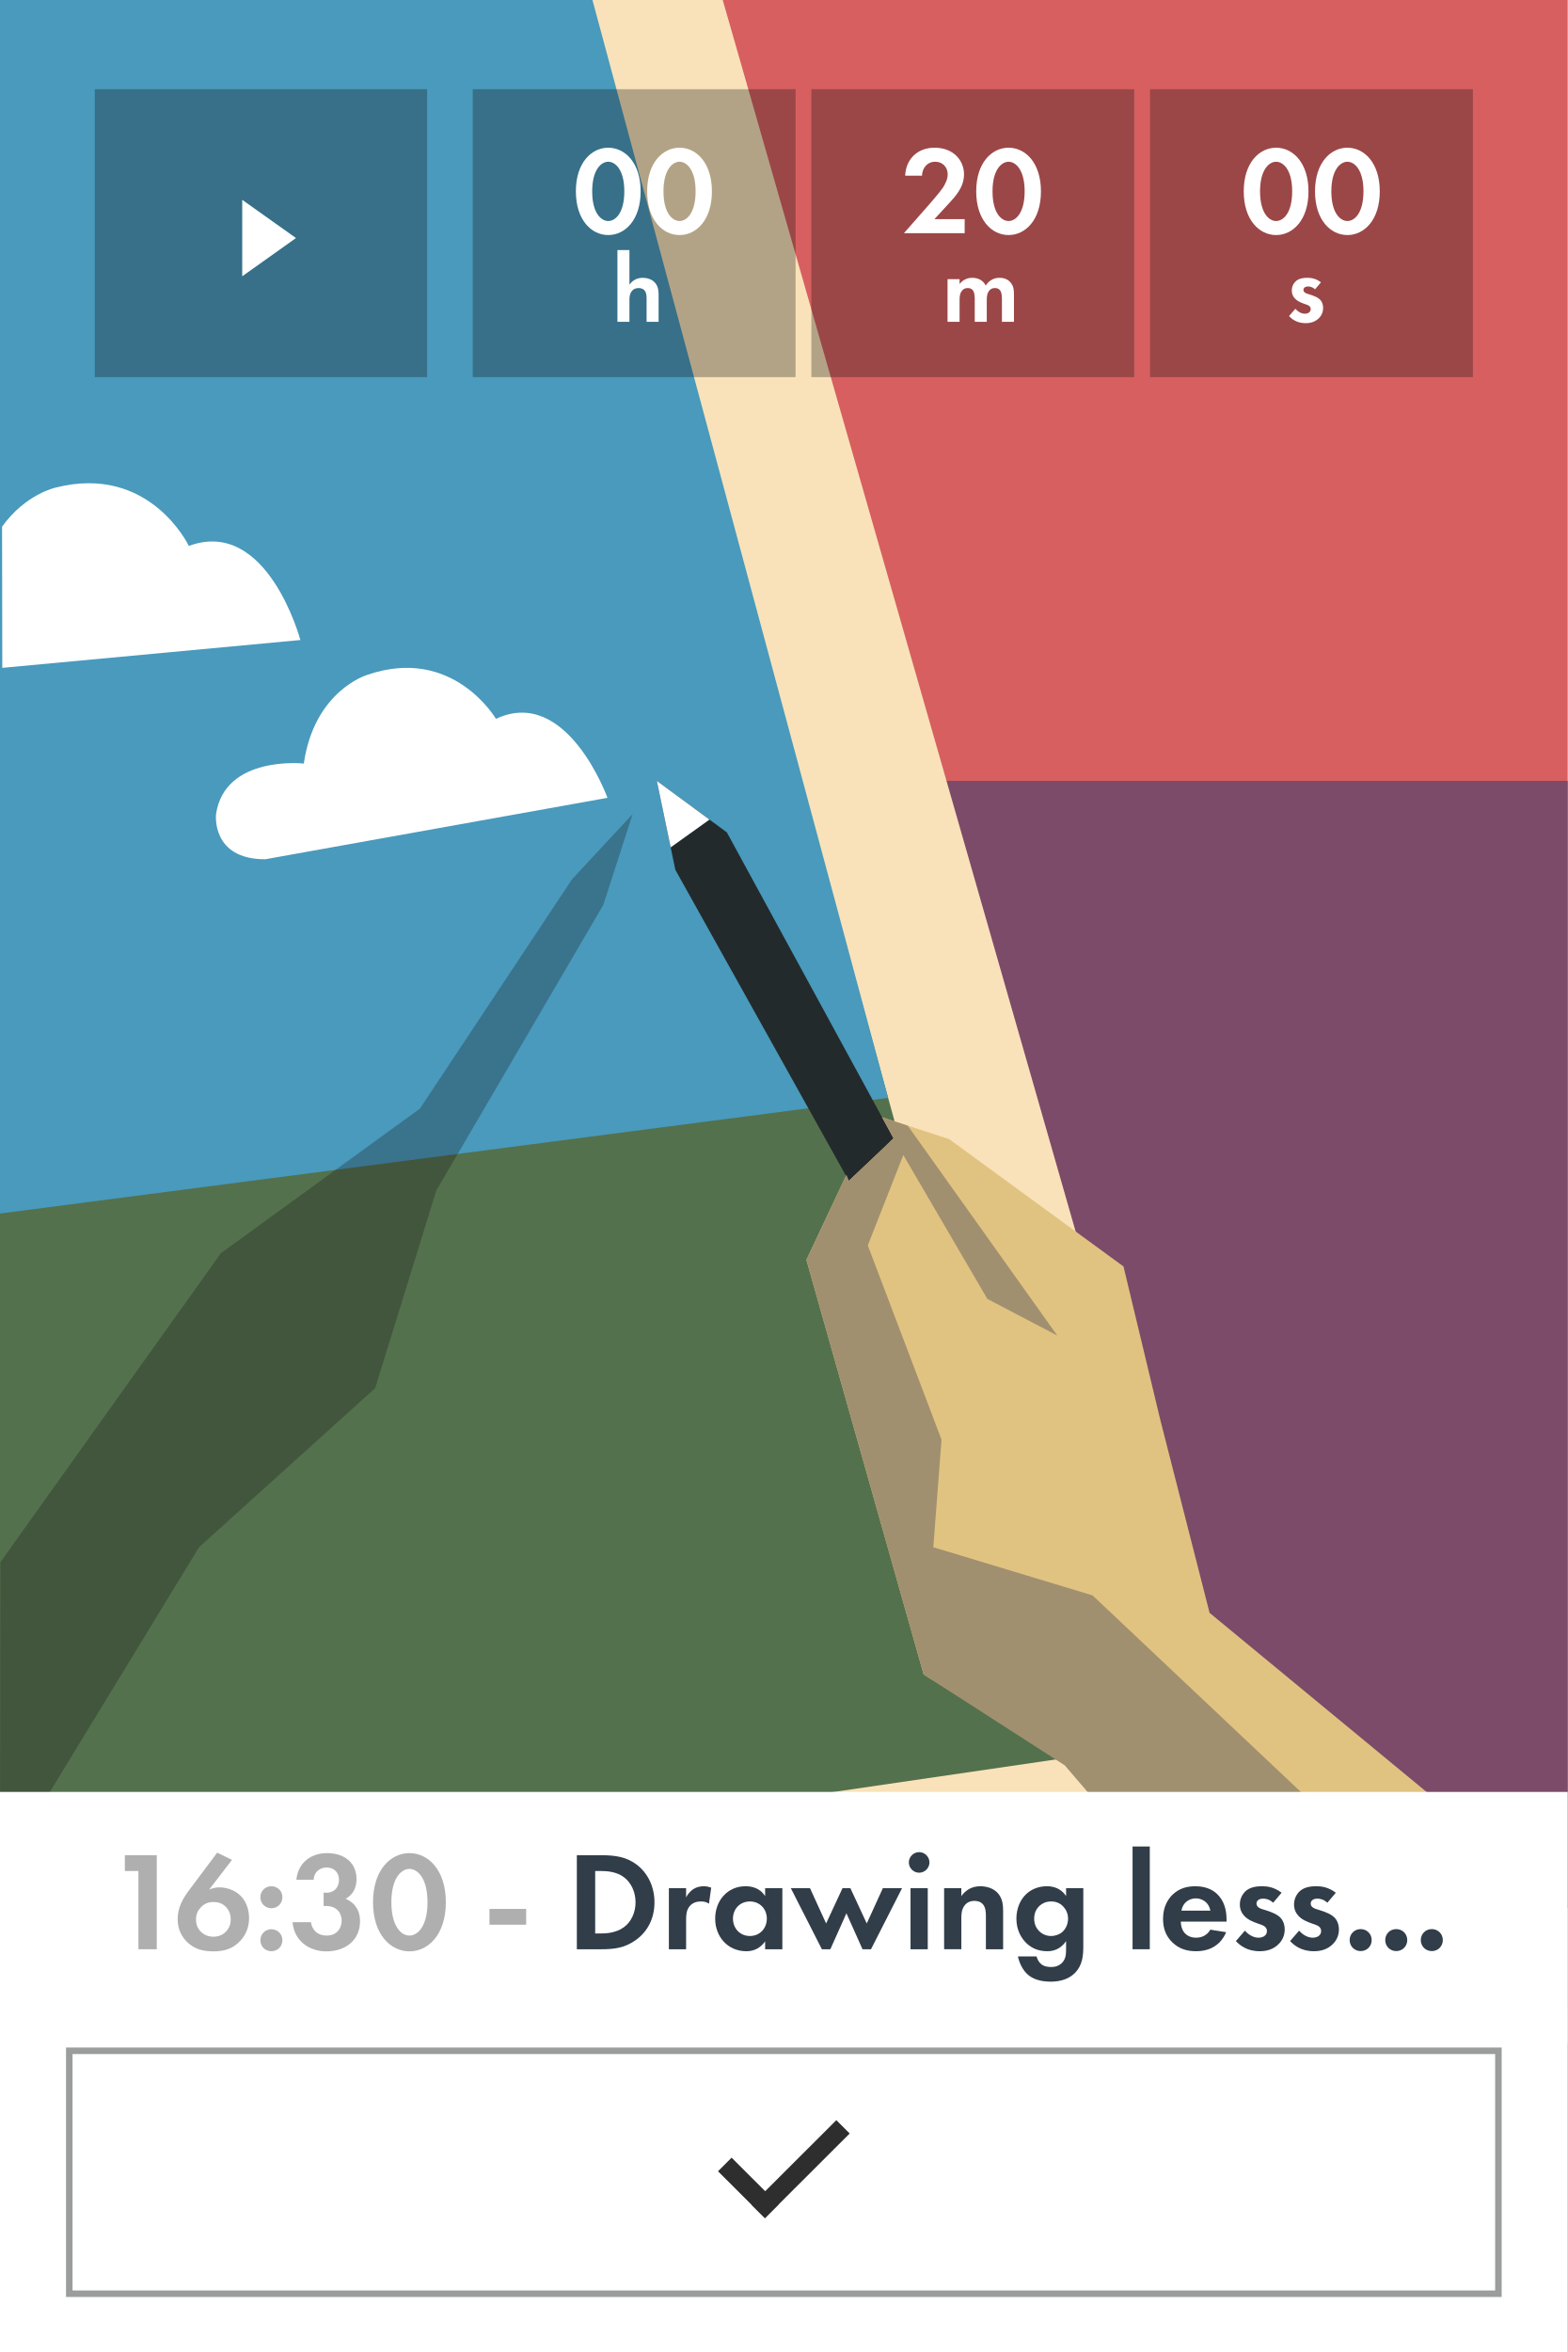
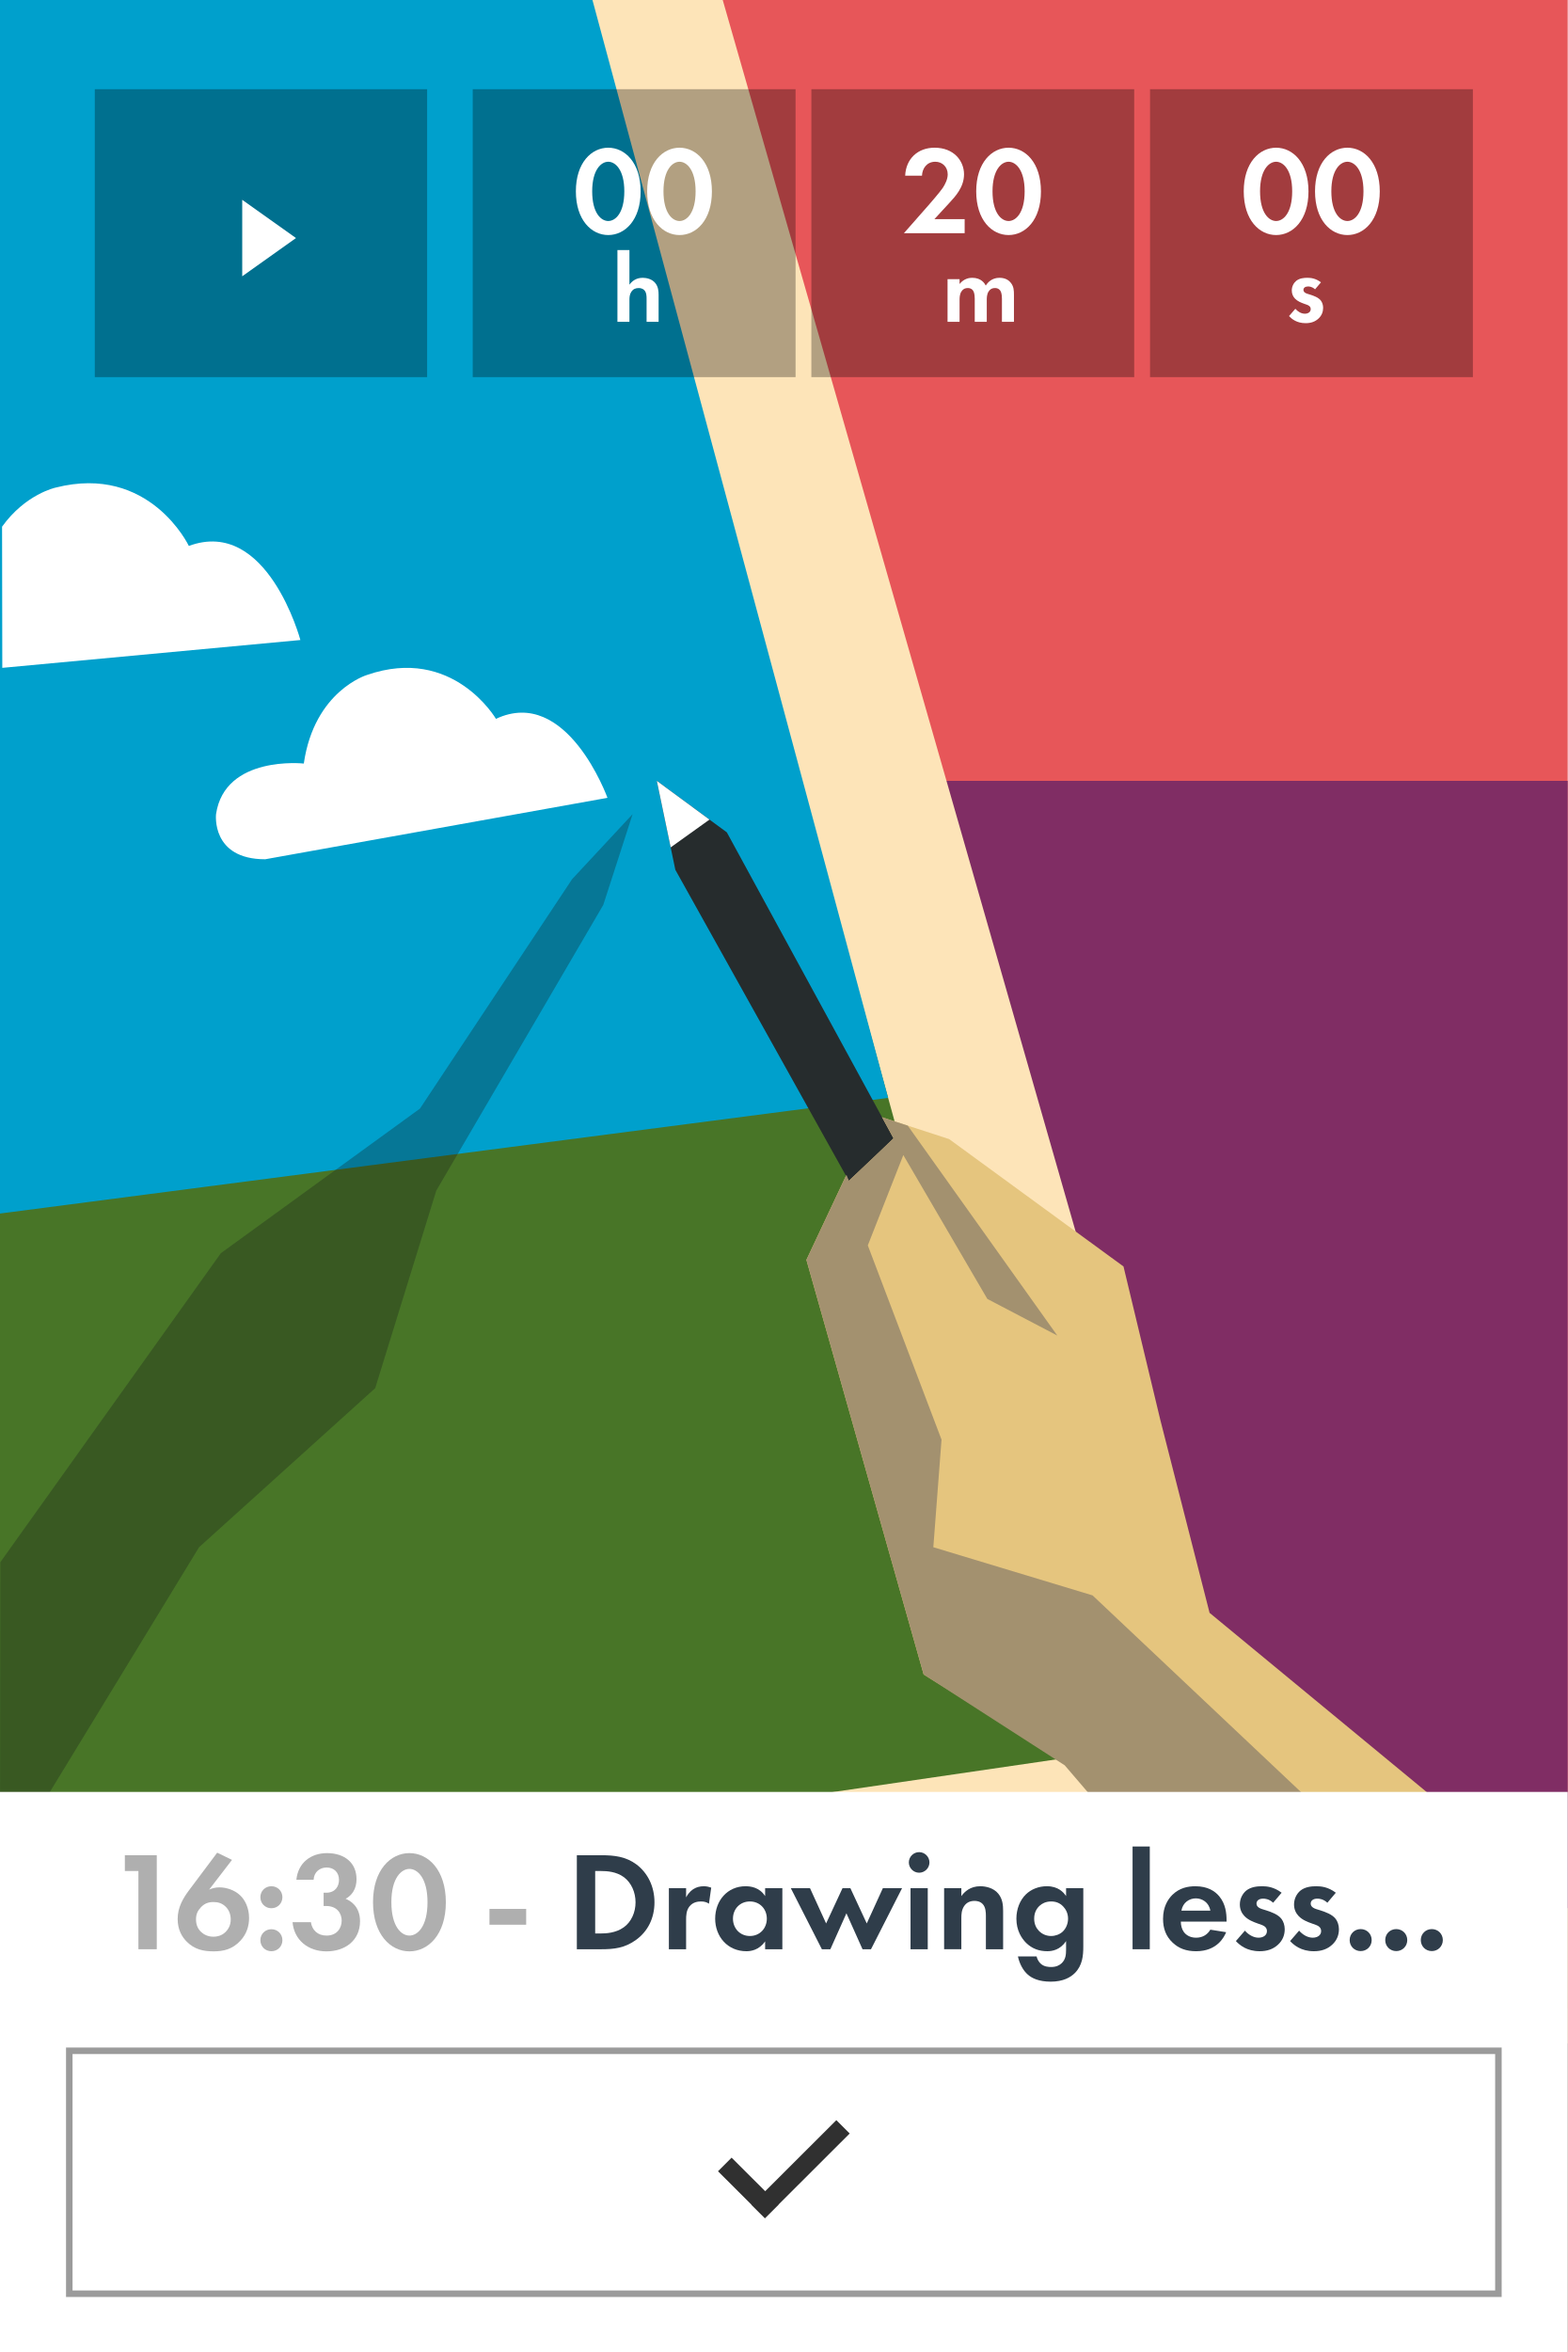
- <svg xmlns="http://www.w3.org/2000/svg" version="1.1" id="Слой_1" x="0px" y="0px" width="240px" height="360px" viewBox="0 0 240 360" enable-background="new 0 0 240 360" xml:space="preserve">
+ <svg xmlns="http://www.w3.org/2000/svg" version="1.1" id="Слой_2" x="0px" y="0px" width="240px" height="360px" viewBox="0 0 240 360" enable-background="new 0 0 240 360" xml:space="preserve">
  <g>
-     <rect fill="#D75F60" width="240" height="307.406" />
-     <rect y="119.52" fill="#7C4B69" width="240" height="240.48" />
-     <polygon fill="#F9E2B9" points="0,0 110.643,0 213.827,360 188.03,360 169.041,292.169 0,326.513 0,307.406  " />
-     <polygon fill="#54714D" points="116.283,96.75 163.831,268.982 0,292.941 0,96.75  " />
-     <polygon fill="#499ABC" points="90.701,0 0,0 0,185.744 135.965,168.042  " />
-     <polygon fill="#E1C381" points="163.504,270.061 141.403,256.296 123.453,192.841 133.9,170.645 145.307,174.351 171.998,193.845    177.64,217.351 185.176,246.863 240,292.106 240,312.817  " />
-     <path fill="#232A2B" d="M129.945,180.738l-26.557-47.608l-2.833-13.61l10.717,7.88l25.524,46.834   C136.797,174.235,135.092,175.921,129.945,180.738z" />
-     <polygon fill="#A1906F" points="167.26,244.19 142.885,236.82 144.14,220.353 132.854,190.621 138.291,176.796 151.152,198.814    161.865,204.422 138.967,172.29 135.042,171.016 136.794,174.23 129.945,180.738 129.588,179.812 123.453,192.841 141.403,256.296    162.999,270.199 240,360 240,320.876 240,312.817  " />
+     <rect y="0" fill="#E75659" width="240" height="307.406" />
+     <rect y="119.52" fill="#802D64" width="240" height="240.48" />
+     <polygon fill="#FDE4B8" points="0,0 110.643,0 213.827,360 188.03,360 169.041,292.169 0,326.513 0,307.406  " />
+     <polygon fill="#487527" points="116.283,96.75 163.831,268.982 0,292.941 0,96.75  " />
+     <polygon fill="#00A0CC" points="90.701,0 0,0 0,185.744 135.965,168.042  " />
+     <polygon fill="#E5C57E" points="163.504,270.061 141.403,256.296 123.453,192.841 133.9,170.645 145.307,174.351 171.998,193.845    177.64,217.351 185.176,246.863 240,292.106 240,312.817  " />
+     <path fill="#262C2D" d="M129.945,180.738l-26.557-47.608l-2.833-13.61l10.717,7.88l25.524,46.834   C136.797,174.235,135.092,175.921,129.945,180.738z" />
+     <polygon fill="#A3916F" points="167.26,244.19 142.885,236.82 144.14,220.353 132.854,190.621 138.291,176.796 151.152,198.814    161.865,204.422 138.967,172.29 135.042,171.016 136.794,174.23 129.945,180.738 129.588,179.812 123.453,192.841 141.403,256.296    162.999,270.199 240,360 240,320.876 240,312.817  " />
    <polygon fill="#FFFFFF" points="102.675,129.701 108.615,125.449 100.555,119.52  " />
    <path fill="#FFFFFF" d="M40.6,131.519l52.398-9.402c0,0-6.197-17.194-17.073-12.089c0,0-6.573-11.284-19.742-6.717   c0,0-8.06,2.403-9.673,13.558c0,0-12.091-1.316-13.435,7.741C33.076,124.61,32.269,131.519,40.6,131.519z" />
    <path fill="#FFFFFF" d="M0.351,102.222l45.634-4.259c0,0-5.044-18.853-17.075-14.402c0,0-5.977-12.599-20.4-8.926   c0,0-4.615,0.983-8.194,5.979L0.351,102.222z" />
-     <polygon opacity="0.3" fill="#17181A" points="96.848,124.61 87.59,134.561 64.289,169.685 33.812,191.815 0.05,239.116 0,286.796    30.473,236.82 57.44,212.471 66.792,182.234 92.359,138.503  " />
+     <polygon opacity="0.3" fill="#131618" points="96.848,124.61 87.59,134.561 64.289,169.685 33.812,191.815 0.05,239.116 0,286.796    30.473,236.82 57.44,212.471 66.792,182.234 92.359,138.503  " />
  </g>
  <g>
    <rect y="274.274" fill="#FFFFFF" width="240" height="85.726" />
    <g>
-       <path fill="#9B9C9C" d="M229.892,351.578H10.108v-38.179h219.785V351.578z M11.105,350.582h217.79v-36.187H11.105V350.582z" />
+       <path fill="#9B9B9B" d="M229.892,351.578H10.108v-38.179h219.785V351.578z M11.105,350.582h217.79v-36.187H11.105V350.582z" />
    </g>
-     <polygon fill="#2F2E2E" points="130.081,326.555 128.038,324.513 117.145,335.389 112.001,330.253 109.919,332.334 115.062,337.47    115.043,337.487 117.088,339.529 117.106,339.51 117.123,339.528 119.206,337.447 119.189,337.43  " />
+     <polygon fill="#303030" points="130.081,326.555 128.038,324.513 117.145,335.389 112.001,330.253 109.919,332.334 115.062,337.47    115.043,337.487 117.088,339.529 117.106,339.51 117.123,339.528 119.206,337.447 119.189,337.43  " />
  </g>
  <g>
    <g>
-       <rect x="14.514" y="13.653" opacity="0.3" fill="#0D0F0F" width="50.873" height="44.072" />
-       <rect x="72.369" y="13.653" opacity="0.3" fill="#0D0F0F" width="49.425" height="44.072" />
-       <rect x="124.214" y="13.653" opacity="0.3" fill="#0D0F0F" width="49.425" height="44.072" />
-       <rect x="176.061" y="13.653" opacity="0.3" fill="#0D0F0F" width="49.425" height="44.072" />
+       <rect x="14.514" y="13.653" opacity="0.3" width="50.873" height="44.072" />
+       <rect x="72.369" y="13.653" opacity="0.3" width="49.425" height="44.072" />
+       <rect x="124.214" y="13.653" opacity="0.3" width="49.425" height="44.072" />
+       <rect x="176.061" y="13.653" opacity="0.3" width="49.425" height="44.072" />
    </g>
    <polygon fill="#FFFFFF" points="37.082,30.585 37.082,36.436 37.082,42.287 45.312,36.436  " />
    <g>
      <path fill="#FFFFFF" d="M88.162,29.283c0-4.391,2.402-6.674,4.956-6.674c2.554,0,4.956,2.283,4.956,6.693    c0,4.392-2.402,6.675-4.956,6.675C90.564,35.977,88.162,33.695,88.162,29.283z M90.659,29.283c0,3.337,1.364,4.546,2.459,4.546    c1.095,0,2.459-1.209,2.459-4.546c0-3.318-1.383-4.526-2.459-4.526C92.042,24.757,90.659,25.965,90.659,29.283z" />
      <path fill="#FFFFFF" d="M99.076,29.283c0-4.391,2.401-6.674,4.956-6.674c2.554,0,4.955,2.283,4.955,6.693    c0,4.392-2.401,6.675-4.955,6.675C101.477,35.977,99.076,33.695,99.076,29.283z M101.573,29.283c0,3.337,1.364,4.546,2.459,4.546    c1.095,0,2.459-1.209,2.459-4.546c0-3.318-1.383-4.526-2.459-4.526C102.957,24.757,101.573,25.965,101.573,29.283z" />
    </g>
    <g>
      <path fill="#FFFFFF" d="M94.523,38.274h1.839v5.301c0.348-0.482,0.966-1.054,2.022-1.054c0.573,0,1.417,0.166,1.931,0.799    c0.452,0.557,0.512,1.205,0.512,1.837v4.097h-1.84v-3.555c0-0.362-0.015-0.934-0.347-1.28c-0.287-0.301-0.679-0.331-0.86-0.331    c-0.483,0-0.859,0.165-1.131,0.572c-0.272,0.422-0.287,0.888-0.287,1.265v3.329h-1.839V38.274z" />
    </g>
    <g>
      <path fill="#FFFFFF" d="M145.062,42.732h1.841v0.737c0.694-0.872,1.553-0.948,1.945-0.948c1.373,0,1.901,0.858,2.066,1.19    c0.318-0.512,0.966-1.19,2.097-1.19c1.01,0,1.509,0.467,1.764,0.799c0.423,0.557,0.453,1.114,0.453,1.837v4.097h-1.84v-3.555    c0-0.768-0.166-1.114-0.302-1.28c-0.242-0.301-0.573-0.331-0.754-0.331c-0.498,0-0.814,0.226-1.011,0.572    c-0.241,0.392-0.255,0.919-0.255,1.265v3.329h-1.841v-3.555c0-0.768-0.166-1.114-0.302-1.28c-0.241-0.301-0.573-0.331-0.754-0.331    c-0.497,0-0.814,0.226-1.01,0.572c-0.242,0.392-0.256,0.919-0.256,1.265v3.329h-1.841V42.732z" />
    </g>
    <g>
      <path fill="#FFFFFF" d="M201.325,44.283c-0.437-0.407-0.875-0.437-1.071-0.437c-0.438,0-0.709,0.212-0.709,0.527    c0,0.166,0.075,0.422,0.588,0.588l0.436,0.135c0.513,0.165,1.283,0.422,1.66,0.934c0.197,0.271,0.331,0.662,0.331,1.084    c0,0.588-0.195,1.175-0.723,1.657c-0.528,0.482-1.162,0.693-1.962,0.693c-1.357,0-2.127-0.648-2.534-1.085l0.965-1.115    c0.362,0.422,0.905,0.753,1.448,0.753c0.513,0,0.906-0.256,0.906-0.708c0-0.407-0.332-0.572-0.574-0.663l-0.422-0.15    c-0.468-0.165-1.011-0.377-1.403-0.783c-0.302-0.316-0.499-0.723-0.499-1.25c0-0.633,0.302-1.16,0.68-1.476    c0.512-0.407,1.176-0.467,1.704-0.467c0.482,0,1.252,0.06,2.082,0.693L201.325,44.283z" />
    </g>
    <g>
      <path fill="#FFFFFF" d="M190.406,29.283c0-4.391,2.402-6.674,4.956-6.674c2.554,0,4.956,2.283,4.956,6.693    c0,4.392-2.402,6.675-4.956,6.675C192.808,35.977,190.406,33.695,190.406,29.283z M192.904,29.283    c0,3.337,1.364,4.546,2.459,4.546c1.095,0,2.459-1.209,2.459-4.546c0-3.318-1.383-4.526-2.459-4.526    C194.287,24.757,192.904,25.965,192.904,29.283z" />
      <path fill="#FFFFFF" d="M201.32,29.283c0-4.391,2.401-6.674,4.956-6.674c2.554,0,4.955,2.283,4.955,6.693    c0,4.392-2.401,6.675-4.955,6.675C203.722,35.977,201.32,33.695,201.32,29.283z M203.818,29.283c0,3.337,1.364,4.546,2.459,4.546    c1.095,0,2.459-1.209,2.459-4.546c0-3.318-1.383-4.526-2.459-4.526C205.201,24.757,203.818,25.965,203.818,29.283z" />
    </g>
    <g>
      <path fill="#FFFFFF" d="M142.148,31.412c0.23-0.268,1.728-1.975,2.19-2.666c0.345-0.518,0.749-1.304,0.749-2.052    c0-1.151-0.826-1.937-1.902-1.937c-1.305,0-1.997,1.035-2.036,2.128h-2.574c0.115-2.608,1.96-4.277,4.495-4.277    c2.977,0,4.514,2.033,4.514,4.066c0,1.975-1.325,3.395-2.324,4.469l-2.209,2.398h4.63v2.148h-9.297L142.148,31.412z" />
      <path fill="#FFFFFF" d="M149.45,29.283c0-4.391,2.401-6.674,4.956-6.674c2.554,0,4.955,2.283,4.955,6.693    c0,4.392-2.401,6.675-4.955,6.675C151.851,35.977,149.45,33.695,149.45,29.283z M151.947,29.283c0,3.337,1.364,4.546,2.459,4.546    c1.095,0,2.459-1.209,2.459-4.546c0-3.318-1.383-4.526-2.459-4.526C153.331,24.757,151.947,25.965,151.947,29.283z" />
    </g>
  </g>
  <g>
    <path fill="#AFAFAF" d="M21.189,286.38h-2.074v-2.417H24v14.391h-2.81V286.38z" />
    <path fill="#AFAFAF" d="M35.517,284.676l-3.5,4.551c0.433-0.193,0.951-0.345,1.578-0.345c1.058,0,2.333,0.411,3.175,1.229   c0.758,0.712,1.361,1.942,1.361,3.452c0,1.209-0.345,2.417-1.317,3.473c-1.231,1.338-2.636,1.64-4.106,1.64   c-1.533,0-2.917-0.28-4.104-1.467c-0.777-0.777-1.405-1.877-1.405-3.495c0-1.747,0.799-3.15,1.815-4.488l4.235-5.652   L35.517,284.676z M34.544,295.701c0.347-0.345,0.778-0.95,0.778-1.899c0-0.863-0.303-1.51-0.8-1.984   c-0.54-0.518-1.146-0.691-1.858-0.691c-0.843,0-1.405,0.281-1.881,0.777c-0.517,0.54-0.776,1.079-0.776,1.877   c0,0.799,0.259,1.445,0.799,1.942c0.367,0.345,0.995,0.712,1.859,0.712C33.573,296.434,34.177,296.067,34.544,295.701z" />
    <path fill="#AFAFAF" d="M41.548,288.71c0.95,0,1.685,0.733,1.685,1.682c0,0.95-0.735,1.684-1.685,1.684   c-0.951,0-1.686-0.733-1.686-1.684C39.861,289.443,40.597,288.71,41.548,288.71z M41.548,295.29c0.95,0,1.685,0.733,1.685,1.683   c0,0.949-0.735,1.683-1.685,1.683c-0.951,0-1.686-0.734-1.686-1.683C39.861,296.024,40.597,295.29,41.548,295.29z" />
    <path fill="#AFAFAF" d="M45.373,287.719c0.258-2.612,2.224-4.078,4.687-4.078c2.766,0,4.518,1.553,4.518,3.969   c0,0.756-0.152,2.18-1.665,3.021c0.584,0.237,2.204,1.057,2.204,3.431c0,2.956-2.291,4.617-5.142,4.617   c-2.766,0-4.949-1.704-5.186-4.465h2.808c0.174,1.187,1.016,2.049,2.4,2.049c1.619,0,2.311-1.187,2.311-2.287   c0-1.057-0.648-2.244-2.398-2.244h-0.366v-2.028h0.388c1.384,0,1.967-0.971,1.967-1.963c0-1.143-0.757-1.898-1.9-1.898   c-0.995,0-1.925,0.647-1.989,1.877H45.373z" />
    <path fill="#AFAFAF" d="M57.106,291.149c0-4.942,2.701-7.509,5.575-7.509c2.874,0,5.574,2.567,5.574,7.53   c0,4.94-2.7,7.507-5.574,7.507C59.808,298.677,57.106,296.11,57.106,291.149z M59.916,291.149c0,3.753,1.534,5.112,2.766,5.112   c1.231,0,2.766-1.359,2.766-5.112c0-3.734-1.558-5.092-2.766-5.092C61.47,286.057,59.916,287.415,59.916,291.149z" />
    <path fill="#AFAFAF" d="M74.933,292.183h5.619v2.417h-5.619V292.183z" />
-     <path fill="#313D49" d="M92.07,283.963c2.009,0,3.759,0.216,5.359,1.404c1.75,1.316,2.766,3.408,2.766,5.804   c0,2.394-0.996,4.465-2.897,5.803c-1.684,1.187-3.262,1.381-5.271,1.381H88.31v-14.391H92.07z M91.119,295.938h0.864   c0.712,0,2.269-0.043,3.521-0.95c1.146-0.819,1.793-2.287,1.793-3.818c0-1.511-0.627-2.978-1.772-3.841   c-1.167-0.863-2.592-0.949-3.543-0.949h-0.864V295.938z" />
-     <path fill="#313D49" d="M102.399,289.012h2.637v1.403c0.41-0.798,0.97-1.187,1.166-1.295c0.41-0.259,0.929-0.41,1.557-0.41   c0.453,0,0.82,0.108,1.122,0.216l-0.345,2.459c-0.346-0.236-0.692-0.345-1.231-0.345c-0.497,0-1.232,0.109-1.752,0.756   c-0.496,0.625-0.516,1.423-0.516,2.071v4.488h-2.637V289.012z" />
-     <path fill="#313D49" d="M117.135,289.012h2.637v9.342h-2.637v-1.208c-0.95,1.359-2.202,1.51-2.873,1.51   c-2.874,0-4.775-2.244-4.775-4.984c0-2.761,1.879-4.962,4.646-4.962c0.714,0,2.118,0.13,3.002,1.51V289.012z M112.211,293.672   c0,1.489,1.079,2.654,2.592,2.654c1.511,0,2.592-1.165,2.592-2.654c0-1.489-1.081-2.632-2.592-2.632   C113.29,291.04,112.211,292.183,112.211,293.672z" />
-     <path fill="#313D49" d="M127.12,298.354h-1.297l-4.753-9.342h2.937l2.464,5.394l2.508-5.394h1.209l2.506,5.394l2.463-5.394h2.939   l-4.754,9.342h-1.296l-2.465-5.502L127.12,298.354z" />
-     <path fill="#313D49" d="M140.713,283.49c0.864,0,1.577,0.711,1.577,1.575c0,0.863-0.713,1.575-1.577,1.575   c-0.864,0-1.577-0.711-1.577-1.575C139.136,284.201,139.849,283.49,140.713,283.49z M142.031,289.012v9.342h-2.636v-9.342H142.031z   " />
-     <path fill="#313D49" d="M144.537,289.012h2.637v1.208c0.497-0.691,1.382-1.51,2.894-1.51c0.821,0,2.032,0.237,2.767,1.143   c0.648,0.799,0.734,1.726,0.734,2.632v5.869h-2.637v-5.092c0-0.518-0.021-1.338-0.497-1.834c-0.41-0.431-0.971-0.475-1.23-0.475   c-0.692,0-1.232,0.237-1.621,0.82c-0.389,0.604-0.41,1.273-0.41,1.812v4.768h-2.637V289.012z" />
-     <path fill="#313D49" d="M163.207,289.012h2.637v8.91c0,1.424-0.131,2.913-1.297,4.077c-0.65,0.648-1.772,1.316-3.696,1.316   c-1.815,0-2.894-0.539-3.499-1.079c-0.735-0.626-1.298-1.725-1.514-2.783h2.852c0.109,0.432,0.346,0.863,0.649,1.122   c0.518,0.474,1.232,0.496,1.6,0.496c0.756,0,1.253-0.259,1.598-0.583c0.606-0.582,0.67-1.315,0.67-2.071v-1.316   c-0.907,1.381-2.161,1.554-2.874,1.554c-1.254,0-2.334-0.389-3.241-1.273c-0.691-0.691-1.491-1.899-1.491-3.712   c0-1.467,0.541-2.827,1.449-3.711c0.82-0.798,1.966-1.251,3.218-1.251c1.751,0,2.573,0.949,2.939,1.51V289.012z M159.168,291.687   c-0.433,0.389-0.844,1.014-0.844,1.985c0,0.82,0.304,1.424,0.692,1.834c0.563,0.604,1.275,0.82,1.901,0.82   c0.649,0,1.297-0.237,1.751-0.648c0.54-0.496,0.843-1.251,0.843-2.007c0-0.884-0.389-1.489-0.756-1.876   c-0.519-0.54-1.124-0.756-1.837-0.756C160.076,291.04,159.491,291.385,159.168,291.687z" />
-     <path fill="#313D49" d="M176.023,282.626v15.728h-2.636v-15.728H176.023z" />
-     <path fill="#313D49" d="M187.712,295.744c-0.281,0.69-1.338,2.913-4.601,2.913c-1.514,0-2.658-0.432-3.588-1.316   c-1.037-0.971-1.47-2.179-1.47-3.646c0-1.855,0.758-2.998,1.427-3.667c1.101-1.08,2.398-1.316,3.521-1.316   c1.901,0,3.003,0.755,3.653,1.532c0.994,1.186,1.122,2.653,1.122,3.668v0.215h-7.001c0,0.561,0.152,1.165,0.454,1.575   c0.281,0.389,0.864,0.885,1.881,0.885c0.994,0,1.75-0.475,2.182-1.23L187.712,295.744z M185.293,292.443   c-0.216-1.272-1.254-1.877-2.226-1.877c-0.973,0-1.987,0.625-2.203,1.877H185.293z" />
-     <path fill="#313D49" d="M194.909,291.234c-0.625-0.582-1.253-0.626-1.533-0.626c-0.627,0-1.017,0.302-1.017,0.756   c0,0.237,0.109,0.604,0.844,0.841l0.627,0.194c0.734,0.237,1.836,0.604,2.376,1.338c0.281,0.388,0.475,0.949,0.475,1.553   c0,0.841-0.282,1.683-1.037,2.373c-0.757,0.691-1.664,0.993-2.809,0.993c-1.944,0-3.047-0.928-3.631-1.554l1.383-1.596   c0.519,0.604,1.297,1.079,2.075,1.079c0.735,0,1.296-0.367,1.296-1.014c0-0.583-0.474-0.82-0.821-0.949l-0.604-0.215   c-0.671-0.238-1.449-0.54-2.01-1.122c-0.433-0.453-0.713-1.036-0.713-1.791c0-0.906,0.432-1.662,0.972-2.114   c0.734-0.583,1.685-0.669,2.441-0.669c0.692,0,1.794,0.086,2.982,0.992L194.909,291.234z" />
-     <path fill="#313D49" d="M203.208,291.234c-0.627-0.582-1.255-0.626-1.535-0.626c-0.627,0-1.015,0.302-1.015,0.756   c0,0.237,0.107,0.604,0.842,0.841l0.627,0.194c0.734,0.237,1.837,0.604,2.377,1.338c0.281,0.388,0.475,0.949,0.475,1.553   c0,0.841-0.281,1.683-1.037,2.373c-0.756,0.691-1.664,0.993-2.809,0.993c-1.945,0-3.047-0.928-3.631-1.554l1.382-1.596   c0.519,0.604,1.296,1.079,2.075,1.079c0.734,0,1.297-0.367,1.297-1.014c0-0.583-0.475-0.82-0.82-0.949l-0.606-0.215   c-0.67-0.238-1.448-0.54-2.01-1.122c-0.433-0.453-0.713-1.036-0.713-1.791c0-0.906,0.433-1.662,0.973-2.114   c0.734-0.583,1.684-0.669,2.441-0.669c0.692,0,1.792,0.086,2.982,0.992L203.208,291.234z" />
-     <path fill="#313D49" d="M208.308,295.269c0.951,0,1.684,0.733,1.684,1.683c0,0.949-0.734,1.683-1.684,1.683   c-0.951,0-1.685-0.733-1.685-1.683C206.622,296.003,207.357,295.269,208.308,295.269z" />
-     <path fill="#313D49" d="M213.753,295.269c0.951,0,1.686,0.733,1.686,1.683c0,0.949-0.735,1.683-1.686,1.683   c-0.951,0-1.685-0.733-1.685-1.683C212.068,296.003,212.802,295.269,213.753,295.269z" />
-     <path fill="#313D49" d="M219.198,295.269c0.951,0,1.686,0.733,1.686,1.683c0,0.949-0.735,1.683-1.686,1.683   c-0.951,0-1.686-0.733-1.686-1.683C217.512,296.003,218.248,295.269,219.198,295.269z" />
+     <path fill="#2F3D4A" d="M92.07,283.963c2.009,0,3.759,0.216,5.359,1.404c1.75,1.316,2.766,3.408,2.766,5.804   c0,2.394-0.996,4.465-2.897,5.803c-1.684,1.187-3.262,1.381-5.271,1.381H88.31v-14.391H92.07z M91.119,295.938h0.864   c0.712,0,2.269-0.043,3.521-0.95c1.146-0.819,1.793-2.287,1.793-3.818c0-1.511-0.627-2.978-1.772-3.841   c-1.167-0.863-2.592-0.949-3.543-0.949h-0.864V295.938z" />
+     <path fill="#2F3D4A" d="M102.399,289.012h2.637v1.403c0.41-0.798,0.97-1.187,1.166-1.295c0.41-0.259,0.929-0.41,1.557-0.41   c0.453,0,0.82,0.108,1.122,0.216l-0.345,2.459c-0.346-0.236-0.692-0.345-1.231-0.345c-0.497,0-1.232,0.109-1.752,0.756   c-0.496,0.625-0.516,1.423-0.516,2.071v4.488h-2.637V289.012z" />
+     <path fill="#2F3D4A" d="M117.135,289.012h2.637v9.342h-2.637v-1.208c-0.95,1.359-2.202,1.51-2.873,1.51   c-2.874,0-4.775-2.244-4.775-4.984c0-2.761,1.879-4.962,4.646-4.962c0.714,0,2.118,0.13,3.002,1.51V289.012z M112.211,293.672   c0,1.489,1.079,2.654,2.592,2.654c1.511,0,2.592-1.165,2.592-2.654c0-1.489-1.081-2.632-2.592-2.632   C113.29,291.04,112.211,292.183,112.211,293.672z" />
+     <path fill="#2F3D4A" d="M127.12,298.354h-1.297l-4.753-9.342h2.937l2.464,5.394l2.508-5.394h1.209l2.506,5.394l2.463-5.394h2.939   l-4.754,9.342h-1.296l-2.465-5.502L127.12,298.354z" />
+     <path fill="#2F3D4A" d="M140.713,283.49c0.864,0,1.577,0.711,1.577,1.575c0,0.863-0.713,1.575-1.577,1.575   c-0.864,0-1.577-0.711-1.577-1.575C139.136,284.201,139.849,283.49,140.713,283.49z M142.031,289.012v9.342h-2.636v-9.342H142.031z   " />
+     <path fill="#2F3D4A" d="M144.537,289.012h2.637v1.208c0.497-0.691,1.382-1.51,2.894-1.51c0.821,0,2.032,0.237,2.767,1.143   c0.648,0.799,0.734,1.726,0.734,2.632v5.869h-2.637v-5.092c0-0.518-0.021-1.338-0.497-1.834c-0.41-0.431-0.971-0.475-1.23-0.475   c-0.692,0-1.232,0.237-1.621,0.82c-0.389,0.604-0.41,1.273-0.41,1.812v4.768h-2.637V289.012z" />
+     <path fill="#2F3D4A" d="M163.207,289.012h2.637v8.91c0,1.424-0.131,2.913-1.297,4.077c-0.65,0.648-1.772,1.316-3.696,1.316   c-1.815,0-2.894-0.539-3.499-1.079c-0.735-0.626-1.298-1.725-1.514-2.783h2.852c0.109,0.432,0.346,0.863,0.649,1.122   c0.518,0.474,1.232,0.496,1.6,0.496c0.756,0,1.253-0.259,1.598-0.583c0.606-0.582,0.67-1.315,0.67-2.071v-1.316   c-0.907,1.381-2.161,1.554-2.874,1.554c-1.254,0-2.334-0.389-3.241-1.273c-0.691-0.691-1.491-1.899-1.491-3.712   c0-1.467,0.541-2.827,1.449-3.711c0.82-0.798,1.966-1.251,3.218-1.251c1.751,0,2.573,0.949,2.939,1.51V289.012z M159.168,291.687   c-0.433,0.389-0.844,1.014-0.844,1.985c0,0.82,0.304,1.424,0.692,1.834c0.563,0.604,1.275,0.82,1.901,0.82   c0.649,0,1.297-0.237,1.751-0.648c0.54-0.496,0.843-1.251,0.843-2.007c0-0.884-0.389-1.489-0.756-1.876   c-0.519-0.54-1.124-0.756-1.837-0.756C160.076,291.04,159.491,291.385,159.168,291.687z" />
+     <path fill="#2F3D4A" d="M176.023,282.626v15.728h-2.636v-15.728H176.023z" />
+     <path fill="#2F3D4A" d="M187.712,295.744c-0.281,0.69-1.338,2.913-4.601,2.913c-1.514,0-2.658-0.432-3.588-1.316   c-1.037-0.971-1.47-2.179-1.47-3.646c0-1.855,0.758-2.998,1.427-3.667c1.101-1.08,2.398-1.316,3.521-1.316   c1.901,0,3.003,0.755,3.653,1.532c0.994,1.186,1.122,2.653,1.122,3.668v0.215h-7.001c0,0.561,0.152,1.165,0.454,1.575   c0.281,0.389,0.864,0.885,1.881,0.885c0.994,0,1.75-0.475,2.182-1.23L187.712,295.744z M185.293,292.443   c-0.216-1.272-1.254-1.877-2.226-1.877c-0.973,0-1.987,0.625-2.203,1.877H185.293z" />
+     <path fill="#2F3D4A" d="M194.909,291.234c-0.625-0.582-1.253-0.626-1.533-0.626c-0.627,0-1.017,0.302-1.017,0.756   c0,0.237,0.109,0.604,0.844,0.841l0.627,0.194c0.734,0.237,1.836,0.604,2.376,1.338c0.281,0.388,0.475,0.949,0.475,1.553   c0,0.841-0.282,1.683-1.037,2.373c-0.757,0.691-1.664,0.993-2.809,0.993c-1.944,0-3.047-0.928-3.631-1.554l1.383-1.596   c0.519,0.604,1.297,1.079,2.075,1.079c0.735,0,1.296-0.367,1.296-1.014c0-0.583-0.474-0.82-0.821-0.949l-0.604-0.215   c-0.671-0.238-1.449-0.54-2.01-1.122c-0.433-0.453-0.713-1.036-0.713-1.791c0-0.906,0.432-1.662,0.972-2.114   c0.734-0.583,1.685-0.669,2.441-0.669c0.692,0,1.794,0.086,2.982,0.992L194.909,291.234z" />
+     <path fill="#2F3D4A" d="M203.208,291.234c-0.627-0.582-1.255-0.626-1.535-0.626c-0.627,0-1.015,0.302-1.015,0.756   c0,0.237,0.107,0.604,0.842,0.841l0.627,0.194c0.734,0.237,1.837,0.604,2.377,1.338c0.281,0.388,0.475,0.949,0.475,1.553   c0,0.841-0.281,1.683-1.037,2.373c-0.756,0.691-1.664,0.993-2.809,0.993c-1.945,0-3.047-0.928-3.631-1.554l1.382-1.596   c0.519,0.604,1.296,1.079,2.075,1.079c0.734,0,1.297-0.367,1.297-1.014c0-0.583-0.475-0.82-0.82-0.949l-0.606-0.215   c-0.67-0.238-1.448-0.54-2.01-1.122c-0.433-0.453-0.713-1.036-0.713-1.791c0-0.906,0.433-1.662,0.973-2.114   c0.734-0.583,1.684-0.669,2.441-0.669c0.692,0,1.792,0.086,2.982,0.992L203.208,291.234z" />
+     <path fill="#2F3D4A" d="M208.308,295.269c0.951,0,1.684,0.733,1.684,1.683c0,0.949-0.734,1.683-1.684,1.683   c-0.951,0-1.685-0.733-1.685-1.683C206.622,296.003,207.357,295.269,208.308,295.269z" />
+     <path fill="#2F3D4A" d="M213.753,295.269c0.951,0,1.686,0.733,1.686,1.683c0,0.949-0.735,1.683-1.686,1.683   c-0.951,0-1.685-0.733-1.685-1.683C212.068,296.003,212.802,295.269,213.753,295.269z" />
+     <path fill="#2F3D4A" d="M219.198,295.269c0.951,0,1.686,0.733,1.686,1.683c0,0.949-0.735,1.683-1.686,1.683   c-0.951,0-1.686-0.733-1.686-1.683C217.512,296.003,218.248,295.269,219.198,295.269z" />
  </g>
</svg>
